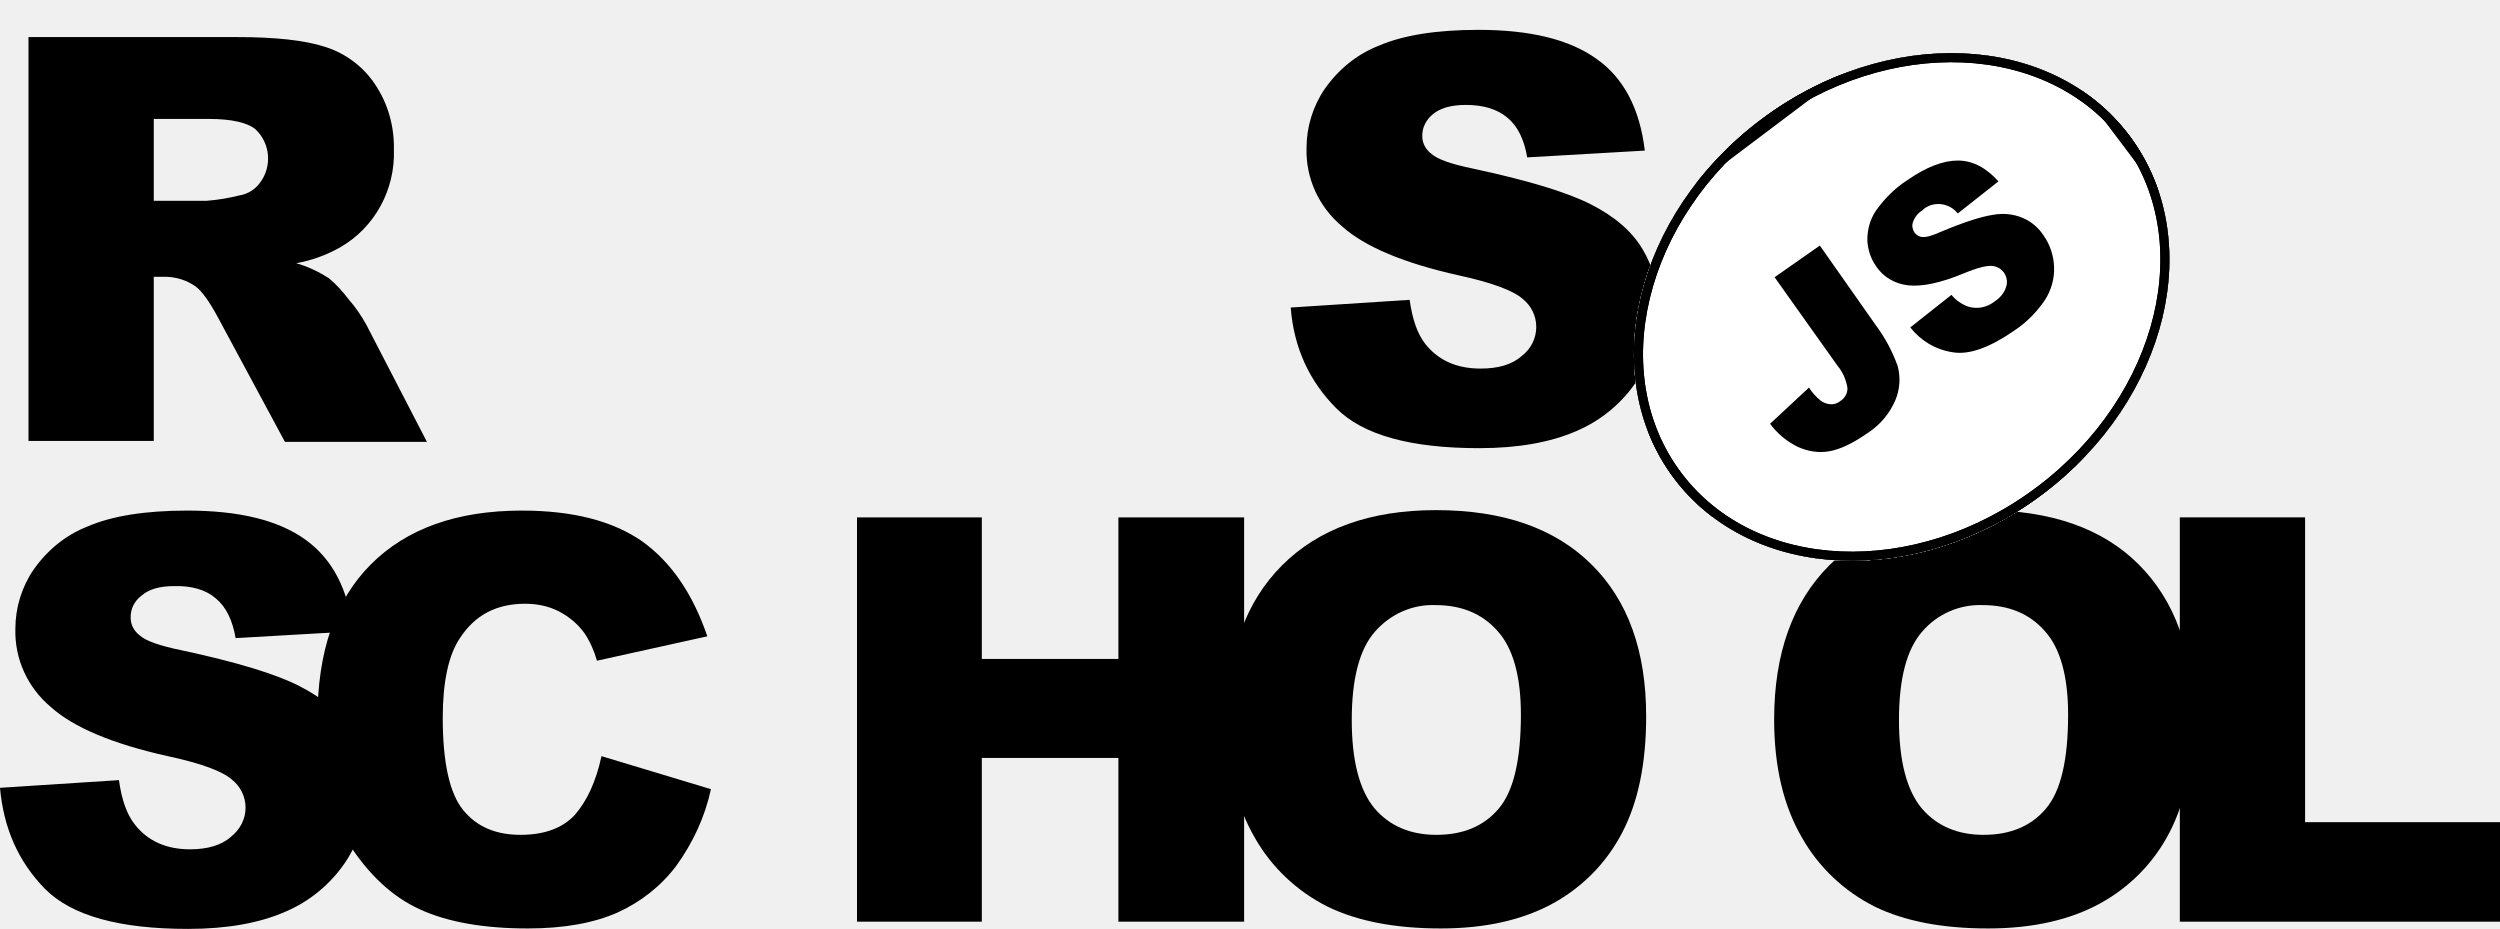
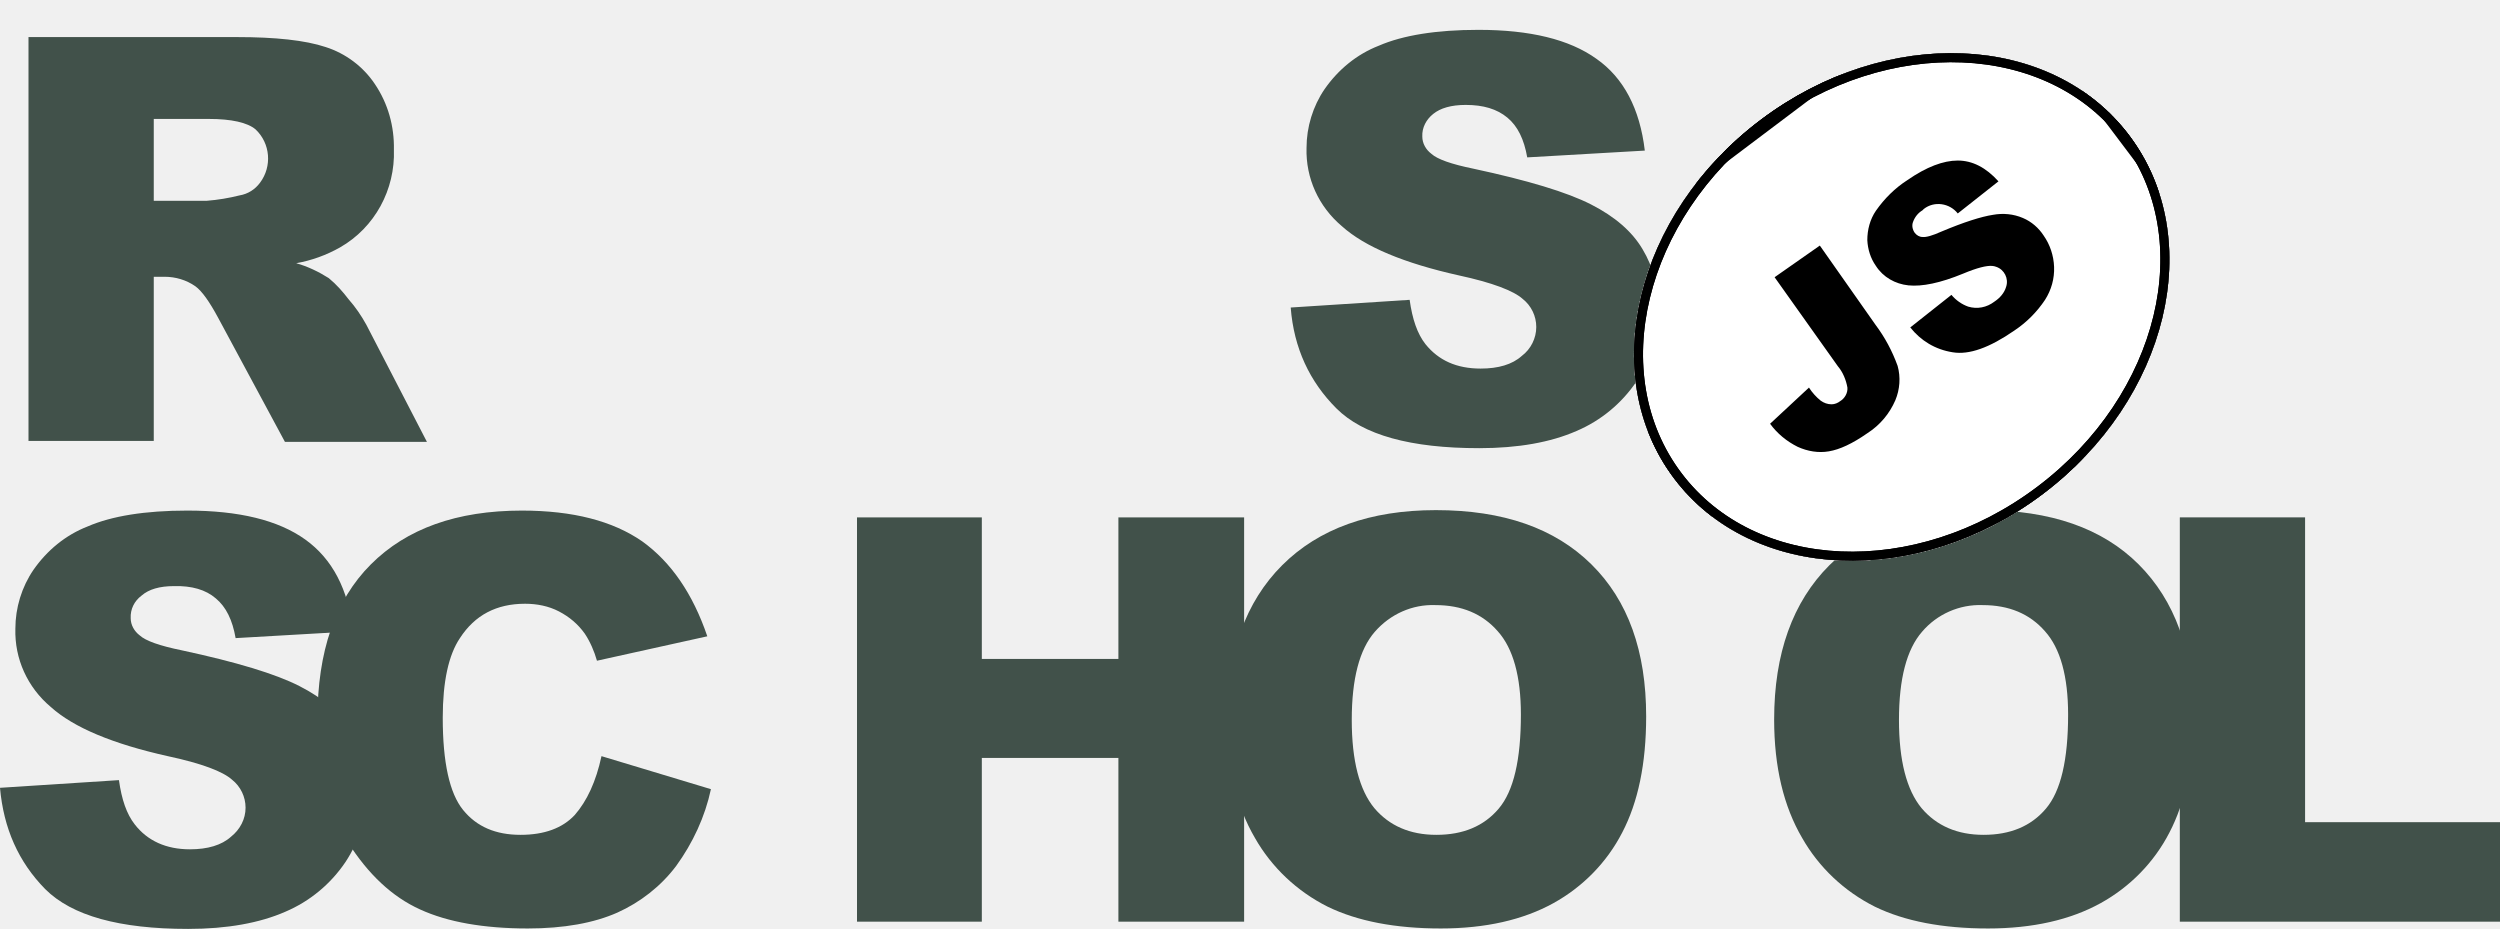
- <svg xmlns="http://www.w3.org/2000/svg" xmlns:xlink="http://www.w3.org/1999/xlink" id="Layer_1" viewBox="0 0 552.8 205.3">
-   <style>.st0{fill:#fff}.st1{clip-path:url(#SVGID_2_)}.st2{clip-path:url(#SVGID_4_)}.st3{clip-path:url(#SVGID_6_)}.st4{clip-path:url(#SVGID_8_)}.st5{fill:#fff;stroke:#000;stroke-width:4;stroke-miterlimit:10}.st6{clip-path:url(#SVGID_8_)}.st6,.st7{fill:none;stroke:#000;stroke-width:4;stroke-miterlimit:10}.st8,.st9{clip-path:url(#SVGID_10_)}.st9{fill:none;stroke:#000;stroke-width:4;stroke-miterlimit:10}</style>
-   <path d="M285.4 68l26.3-1.7c.6 4.3 1.7 7.5 3.5 9.8 2.9 3.6 6.9 5.4 12.2 5.4 3.9 0 7-.9 9.1-2.8 2-1.5 3.2-3.9 3.2-6.4 0-2.4-1.1-4.7-3-6.2-2-1.8-6.7-3.6-14.1-5.2-12.1-2.7-20.8-6.3-25.9-10.9-5.1-4.3-8-10.6-7.8-17.3 0-4.6 1.4-9.2 4-13 3-4.3 7.1-7.7 12-9.6 5.3-2.3 12.7-3.5 22-3.5 11.4 0 20.1 2.1 26.1 6.4 6 4.2 9.6 11 10.7 20.3l-26 1.5c-.7-4-2.1-6.9-4.4-8.8s-5.3-2.8-9.2-2.8c-3.2 0-5.6.7-7.2 2-1.5 1.2-2.5 3-2.4 5 0 1.5.8 2.9 2 3.8 1.3 1.2 4.4 2.3 9.3 3.3 12.1 2.6 20.7 5.2 26 7.9 5.3 2.7 9.1 6 11.4 9.9 2.4 4 3.6 8.6 3.5 13.3 0 5.6-1.6 11.2-4.8 15.9-3.3 4.9-7.9 8.7-13.3 11-5.7 2.5-12.9 3.8-21.5 3.8-15.2 0-25.7-2.9-31.6-8.8S286.1 77 285.4 68zM6.3 97.6V8.2h46.1c8.5 0 15.1.7 19.6 2.2 4.4 1.4 8.3 4.3 10.9 8.2 2.9 4.3 4.3 9.3 4.2 14.5.3 8.8-4.2 17.2-11.9 21.6-3 1.7-6.3 2.9-9.7 3.5 2.5.7 5 1.9 7.2 3.3 1.7 1.4 3.1 3 4.4 4.7 1.5 1.7 2.8 3.6 3.9 5.6l13.4 25.9H63L48.2 70.2c-1.9-3.5-3.5-5.8-5-6.9-2-1.4-4.4-2.1-6.8-2.1H34v36.3H6.3zM34 44.4h11.7c2.5-.2 4.9-.6 7.3-1.2 1.8-.3 3.4-1.3 4.5-2.8 2.7-3.6 2.3-8.7-1-11.8-1.8-1.5-5.3-2.3-10.3-2.3H34v18.1zM0 174.2l26.3-1.7c.6 4.3 1.7 7.5 3.5 9.8 2.8 3.6 6.9 5.5 12.2 5.5 3.9 0 7-.9 9.1-2.8 2-1.6 3.2-3.9 3.2-6.4 0-2.4-1.1-4.7-3-6.2-2-1.8-6.7-3.6-14.2-5.2-12.1-2.7-20.8-6.3-25.9-10.9-5.1-4.3-8-10.6-7.8-17.3 0-4.6 1.4-9.2 4-13 3-4.3 7.1-7.7 12-9.6 5.3-2.3 12.7-3.5 22-3.5 11.4 0 20.1 2.1 26.1 6.4s9.5 11 10.6 20.3l-26 1.5c-.7-4-2.1-6.9-4.4-8.8-2.2-1.9-5.3-2.8-9.2-2.7-3.2 0-5.6.7-7.2 2.1-1.6 1.2-2.5 3-2.4 5 0 1.5.8 2.9 2 3.8 1.3 1.2 4.4 2.3 9.3 3.3 12.1 2.6 20.7 5.2 26 7.9 5.3 2.7 9.1 6 11.4 9.9 2.4 4 3.6 8.6 3.6 13.2 0 5.6-1.7 11.1-4.8 15.8-3.3 4.9-7.9 8.7-13.3 11-5.7 2.5-12.9 3.8-21.5 3.8-15.2 0-25.7-2.9-31.6-8.8-5.9-6-9.2-13.4-10-22.4z" />
-   <path d="M133 167.2l24.2 7.3c-1.3 6.1-4 11.9-7.7 17-3.4 4.5-7.9 8-13 10.3-5.2 2.3-11.8 3.5-19.8 3.5-9.7 0-17.7-1.4-23.8-4.2-6.2-2.8-11.5-7.8-16-14.9-4.5-7.1-6.7-16.2-6.7-27.3 0-14.8 3.9-26.2 11.8-34.1s19-11.9 33.4-11.9c11.3 0 20.1 2.3 26.6 6.8 6.4 4.6 11.2 11.6 14.4 21l-24.4 5.4c-.6-2.1-1.5-4.2-2.7-6-1.5-2.1-3.4-3.7-5.7-4.9-2.3-1.2-4.9-1.7-7.5-1.7-6.3 0-11.1 2.5-14.4 7.6-2.5 3.7-3.8 9.6-3.8 17.6 0 9.9 1.5 16.7 4.5 20.4 3 3.7 7.2 5.5 12.7 5.5 5.3 0 9.3-1.5 12-4.4 2.7-3.1 4.7-7.4 5.9-13zm56.5-52.8h27.6v31.3h30.2v-31.3h27.8v89.4h-27.8v-36.2h-30.2v36.2h-27.6v-89.4z" />
-   <path d="M271.3 159.1c0-14.6 4.1-26 12.2-34.1 8.1-8.1 19.5-12.2 34-12.2 14.9 0 26.3 4 34.4 12S364 144 364 158.4c0 10.5-1.8 19-5.3 25.7-3.4 6.6-8.7 12-15.2 15.6-6.7 3.7-15 5.6-24.9 5.6-10.1 0-18.4-1.6-25-4.8-6.8-3.4-12.4-8.7-16.1-15.2-4.1-7-6.2-15.7-6.2-26.2zm27.6.1c0 9 1.7 15.5 5 19.5 3.3 3.9 7.9 5.9 13.7 5.9 5.9 0 10.5-1.9 13.8-5.8s4.9-10.8 4.9-20.8c0-8.4-1.7-14.6-5.1-18.4-3.4-3.9-8-5.8-13.8-5.8-5.1-.2-10 2-13.4 5.9-3.4 3.9-5.1 10.4-5.1 19.5zm93.4-.1c0-14.6 4.1-26 12.2-34.1 8.1-8.1 19.5-12.2 34-12.2 14.9 0 26.4 4 34.4 12S485 144 485 158.4c0 10.5-1.8 19-5.3 25.7-3.4 6.6-8.7 12-15.2 15.6-6.7 3.7-15 5.6-24.9 5.6-10.1 0-18.4-1.6-25-4.8-6.8-3.4-12.4-8.7-16.1-15.2-4.1-7-6.2-15.7-6.2-26.2zm27.6.1c0 9 1.7 15.5 5 19.5 3.3 3.9 7.9 5.9 13.7 5.9 5.9 0 10.5-1.9 13.8-5.8 3.3-3.9 4.9-10.8 4.9-20.8 0-8.4-1.7-14.6-5.1-18.4-3.4-3.9-8-5.8-13.8-5.8-5.1-.2-10.1 2-13.4 5.9-3.4 3.9-5.1 10.4-5.1 19.5z" />
-   <path d="M482.1 114.4h27.6v67.4h43.1v22H482v-89.4z" />
-   <ellipse transform="rotate(-37.001 420.46 67.88)" class="st0" cx="420.5" cy="67.9" rx="63" ry="51.8" />
+ <svg xmlns="http://www.w3.org/2000/svg" xmlns:xlink="http://www.w3.org/1999/xlink" viewBox="0 0 552.8 205.3">
+   <style>.st0{fill:#fff}.st1{clip-path:url(#h)}.st2{clip-path:url(#f)}.st3{clip-path:url(#d)}.st4{clip-path:url(#a)}.st5{fill:#fff;stroke:#000;stroke-width:4;stroke-miterlimit:10}.st6{clip-path:url(#a)}.st6,.st7{fill:none;stroke:#000;stroke-width:4;stroke-miterlimit:10}.st8,.st9{clip-path:url(#j)}.st9{fill:none;stroke:#000;stroke-width:4;stroke-miterlimit:10}</style>
+   <path fill="#41514a" d="M285.4 68l26.3-1.7c.6 4.3 1.7 7.5 3.5 9.8 2.9 3.6 6.9 5.4 12.2 5.4 3.9 0 7-.9 9.1-2.8 2-1.5 3.2-3.9 3.2-6.4 0-2.4-1.1-4.7-3-6.2-2-1.8-6.7-3.6-14.1-5.2-12.1-2.7-20.8-6.3-25.9-10.9-5.1-4.3-8-10.6-7.8-17.3 0-4.6 1.4-9.2 4-13 3-4.3 7.1-7.7 12-9.6 5.3-2.3 12.7-3.5 22-3.5 11.4 0 20.1 2.1 26.1 6.4 6 4.2 9.6 11 10.7 20.3l-26 1.5c-.7-4-2.1-6.9-4.4-8.8s-5.3-2.8-9.2-2.8c-3.2 0-5.6.7-7.2 2-1.5 1.2-2.5 3-2.4 5 0 1.5.8 2.9 2 3.8 1.3 1.2 4.4 2.3 9.3 3.3 12.1 2.6 20.7 5.2 26 7.9 5.3 2.7 9.1 6 11.4 9.9 2.4 4 3.6 8.6 3.5 13.3 0 5.6-1.6 11.2-4.8 15.9-3.3 4.9-7.9 8.7-13.3 11-5.7 2.5-12.9 3.8-21.5 3.8-15.2 0-25.7-2.9-31.6-8.8S286.1 77 285.4 68zM6.3 97.6V8.2h46.1c8.5 0 15.1.7 19.6 2.2 4.4 1.4 8.3 4.3 10.9 8.2 2.9 4.3 4.3 9.3 4.2 14.5.3 8.8-4.2 17.2-11.9 21.6-3 1.7-6.3 2.9-9.7 3.5 2.5.7 5 1.9 7.2 3.3 1.7 1.4 3.1 3 4.4 4.7 1.5 1.7 2.8 3.6 3.9 5.6l13.4 25.9H63L48.2 70.2c-1.9-3.5-3.5-5.8-5-6.9-2-1.4-4.4-2.1-6.8-2.1H34v36.3H6.3zM34 44.4h11.7c2.5-.2 4.9-.6 7.3-1.2 1.8-.3 3.4-1.3 4.5-2.8 2.7-3.6 2.3-8.7-1-11.8-1.8-1.5-5.3-2.3-10.3-2.3H34v18.1zM0 174.2l26.3-1.7c.6 4.3 1.7 7.5 3.5 9.8 2.8 3.6 6.9 5.5 12.2 5.5 3.9 0 7-.9 9.1-2.8 2-1.6 3.2-3.9 3.2-6.4 0-2.4-1.1-4.7-3-6.2-2-1.8-6.7-3.6-14.2-5.2-12.1-2.7-20.8-6.3-25.9-10.9-5.1-4.3-8-10.6-7.8-17.3 0-4.6 1.4-9.2 4-13 3-4.3 7.1-7.7 12-9.6 5.3-2.3 12.7-3.5 22-3.5 11.4 0 20.1 2.1 26.1 6.4s9.5 11 10.6 20.3l-26 1.5c-.7-4-2.1-6.9-4.4-8.8-2.2-1.9-5.3-2.8-9.2-2.7-3.2 0-5.6.7-7.2 2.1-1.6 1.2-2.5 3-2.4 5 0 1.5.8 2.9 2 3.8 1.3 1.2 4.4 2.3 9.3 3.3 12.1 2.6 20.7 5.2 26 7.9 5.3 2.7 9.1 6 11.4 9.9 2.4 4 3.6 8.6 3.6 13.2 0 5.6-1.7 11.1-4.8 15.8-3.3 4.9-7.9 8.7-13.3 11-5.7 2.5-12.9 3.8-21.5 3.8-15.2 0-25.7-2.9-31.6-8.8-5.9-6-9.2-13.4-10-22.4z" />
+   <path fill="#41514a" d="m133 167.2 24.2 7.3c-1.3 6.1-4 11.9-7.7 17-3.4 4.5-7.9 8-13 10.3-5.2 2.3-11.8 3.5-19.8 3.5-9.7 0-17.7-1.4-23.8-4.2-6.2-2.8-11.5-7.8-16-14.9s-6.7-16.2-6.7-27.3c0-14.8 3.9-26.2 11.8-34.1s19-11.9 33.4-11.9c11.3 0 20.1 2.3 26.6 6.8 6.4 4.6 11.2 11.6 14.4 21l-24.4 5.4c-0.6-2.1-1.5-4.2-2.7-6-1.5-2.1-3.4-3.7-5.7-4.9s-4.9-1.7-7.5-1.7c-6.3 0-11.1 2.5-14.4 7.6-2.5 3.7-3.8 9.6-3.8 17.6 0 9.9 1.5 16.7 4.5 20.4s7.2 5.5 12.7 5.5c5.3 0 9.3-1.5 12-4.4 2.7-3.1 4.7-7.4 5.9-13zm56.5-52.8h27.6v31.3h30.2v-31.3h27.8v89.4h-27.8v-36.2h-30.2v36.2h-27.6v-89.4z" />
+   <path fill="#41514a" d="m271.3 159.1c0-14.6 4.1-26 12.2-34.1s19.5-12.2 34-12.2c14.9 0 26.3 4 34.4 12s12.1 19.2 12.1 33.6c0 10.5-1.8 19-5.3 25.7-3.4 6.6-8.7 12-15.2 15.6-6.7 3.7-15 5.6-24.9 5.6-10.1 0-18.4-1.6-25-4.8-6.8-3.4-12.4-8.7-16.1-15.2-4.1-7-6.2-15.7-6.2-26.2zm27.6 0.1c0 9 1.7 15.5 5 19.5 3.3 3.9 7.9 5.9 13.7 5.9 5.9 0 10.5-1.9 13.8-5.8s4.9-10.8 4.9-20.8c0-8.4-1.7-14.6-5.1-18.4-3.4-3.9-8-5.8-13.8-5.8-5.1-0.2-10 2-13.4 5.9s-5.1 10.4-5.1 19.5zm93.4-0.1c0-14.6 4.1-26 12.2-34.1s19.5-12.2 34-12.2c14.9 0 26.4 4 34.4 12s12.1 19.2 12.1 33.6c0 10.5-1.8 19-5.3 25.7-3.4 6.6-8.7 12-15.2 15.6-6.7 3.7-15 5.6-24.9 5.6-10.1 0-18.4-1.6-25-4.8-6.8-3.4-12.4-8.7-16.1-15.2-4.1-7-6.2-15.7-6.2-26.2zm27.6 0.1c0 9 1.7 15.5 5 19.5 3.3 3.9 7.9 5.9 13.7 5.9 5.9 0 10.5-1.9 13.8-5.8s4.9-10.8 4.9-20.8c0-8.4-1.7-14.6-5.1-18.4-3.4-3.9-8-5.8-13.8-5.8-5.1-0.2-10.1 2-13.4 5.9-3.4 3.9-5.1 10.4-5.1 19.5z" />
+   <path fill="#41514a" d="M482.1 114.4h27.6v67.4h43.1v22H482v-89.4z" />
+   <ellipse class="st0" transform="rotate(-37.001 420.46 67.88)" cx="420.5" cy="67.9" rx="63" ry="51.8" />
  <defs>
-     <ellipse id="SVGID_1_" transform="rotate(-37.001 420.46 67.88)" cx="420.5" cy="67.9" rx="63" ry="51.8" />
+     <ellipse id="i" transform="rotate(-37.001 420.46 67.88)" cx="420.5" cy="67.9" rx="63" ry="51.8" />
  </defs>
-   <clipPath id="SVGID_2_">
-     <use xlink:href="#SVGID_1_" overflow="visible" />
+   <clipPath id="h">
+     <use overflow="visible" xlink:href="#i" />
  </clipPath>
  <g class="st1">
-     <path transform="rotate(-37.001 420.82 68.353)" class="st0" d="M330.9-14.2h179.8v165.1H330.9z" />
-     <g id="Layer_2_1_">
+     <path class="st0" transform="rotate(-37.001 420.82 68.353)" d="M330.9-14.2h179.8v165.1H330.9z" />
+     <defs>
+       <path id="g" transform="rotate(-37.001 420.82 68.353)" d="M330.9-14.2h179.8v165.1H330.9z" />
+     </defs>
+     <clipPath id="f">
+       <use overflow="visible" xlink:href="#g" />
+     </clipPath>
+     <g class="st2">
+       <ellipse class="st0" transform="rotate(-37.001 420.46 67.88)" cx="420.5" cy="67.9" rx="63" ry="51.8" />
      <defs>
-         <path id="SVGID_3_" transform="rotate(-37.001 420.82 68.353)" d="M330.9-14.2h179.8v165.1H330.9z" />
+         <ellipse id="e" transform="rotate(-37.001 420.46 67.88)" cx="420.5" cy="67.9" rx="63" ry="51.8" />
      </defs>
-       <clipPath id="SVGID_4_">
-         <use xlink:href="#SVGID_3_" overflow="visible" />
+       <clipPath id="d">
+         <use overflow="visible" xlink:href="#e" />
      </clipPath>
-       <g id="Layer_1-2" class="st2">
-         <ellipse transform="rotate(-37.001 420.46 67.88)" class="st0" cx="420.5" cy="67.9" rx="63" ry="51.8" />
+       <g class="st3">
+         <path class="st0" transform="rotate(-37 420.8 68.802)" d="M357.8 17h125.9v103.7H357.8z" />
        <defs>
-           <ellipse id="SVGID_5_" transform="rotate(-37.001 420.46 67.88)" cx="420.5" cy="67.9" rx="63" ry="51.8" />
+           <path id="c" transform="rotate(-37 420.8 68.802)" d="M357.8 17h125.9v103.7H357.8z" />
        </defs>
-         <clipPath id="SVGID_6_">
-           <use xlink:href="#SVGID_5_" overflow="visible" />
+         <clipPath id="a">
+           <use overflow="visible" xlink:href="#c" />
        </clipPath>
-         <g class="st3">
-           <path transform="rotate(-37 420.799 68.802)" class="st0" d="M357.8 17h125.9v103.7H357.8z" />
-           <defs>
-             <path id="SVGID_7_" transform="rotate(-37 420.799 68.802)" d="M357.8 17h125.9v103.7H357.8z" />
-           </defs>
-           <clipPath id="SVGID_8_">
-             <use xlink:href="#SVGID_7_" overflow="visible" />
-           </clipPath>
-           <g class="st4">
-             <ellipse transform="rotate(-37.001 420.46 67.88)" class="st5" cx="420.5" cy="67.9" rx="63" ry="51.8" />
-           </g>
-           <path transform="rotate(-37 420.799 68.802)" class="st6" d="M357.8 17h125.9v103.7H357.8z" />
-           <ellipse transform="rotate(-37.001 420.46 67.88)" class="st7" cx="420.5" cy="67.9" rx="63" ry="51.8" />
-           <path transform="rotate(-37 420.799 68.802)" class="st0" d="M357.8 17h125.9v103.7H357.8z" />
-           <defs>
-             <path id="SVGID_9_" transform="rotate(-37 420.799 68.802)" d="M357.8 17h125.9v103.7H357.8z" />
-           </defs>
-           <clipPath id="SVGID_10_">
-             <use xlink:href="#SVGID_9_" overflow="visible" />
-           </clipPath>
-           <g class="st8">
-             <ellipse transform="rotate(-37.001 420.46 67.88)" class="st5" cx="420.5" cy="67.9" rx="63" ry="51.8" />
-           </g>
-           <path transform="rotate(-37 420.799 68.802)" class="st9" d="M357.8 17h125.9v103.7H357.8z" />
-           <path transform="rotate(-37.001 420.82 68.353)" class="st7" d="M330.9-14.2h179.8v165.1H330.9z" />
+         <g class="st4">
+           <ellipse class="st5" transform="rotate(-37.001 420.46 67.88)" cx="420.5" cy="67.9" rx="63" ry="51.8" />
        </g>
-         <ellipse transform="rotate(-37.001 420.46 67.88)" class="st7" cx="420.5" cy="67.9" rx="63" ry="51.8" />
-         <path d="M392.4 61.3l10-7 12.3 17.5c2.1 2.8 3.7 5.8 4.9 9.1.7 2.5.5 5.2-.5 7.6-1.3 3-3.4 5.5-6.2 7.3-3.3 2.3-6.1 3.6-8.5 4-2.3.4-4.7 0-6.9-1-2.4-1.2-4.5-2.9-6.1-5.1l8.6-8c.7 1.1 1.6 2.1 2.6 2.9.7.5 1.5.8 2.4.8.7 0 1.4-.3 1.9-.7 1-.6 1.7-1.8 1.6-3-.3-1.7-1-3.4-2.1-4.7l-14-19.7zm30 11.1l9.1-7.2c1 1.2 2.3 2.1 3.7 2.6 2 .6 4.1.2 5.8-1.1 1.2-.8 2.2-1.9 2.6-3.3.6-1.8-.4-3.8-2.2-4.4-.3-.1-.6-.2-.9-.2-1.2-.1-3.3.4-6.4 1.7-5.1 2.1-9.1 2.9-12.1 2.6-2.9-.3-5.6-1.8-7.2-4.3-1.2-1.7-1.8-3.7-1.9-5.7 0-2.3.6-4.6 1.9-6.5 1.9-2.7 4.2-5 7-6.8 4.2-2.9 7.9-4.3 11.1-4.3 3.2 0 6.2 1.5 9 4.6l-9 7.1c-1.8-2.3-5.2-2.8-7.5-1l-.3.3c-1 .6-1.7 1.5-2.1 2.6-.3.8-.1 1.7.4 2.4.4.5 1 .9 1.7.9.8.1 2.2-.3 4.2-1.2 5-2.1 8.8-3.3 11.4-3.7 2.2-.4 4.5-.2 6.6.7 1.9.8 3.5 2.2 4.6 3.9 1.4 2 2.2 4.4 2.3 6.9.1 2.6-.6 5.1-2 7.3-1.8 2.7-4.1 5-6.8 6.8-5.5 3.8-10 5.4-13.6 4.8-3.9-.6-7.1-2.6-9.4-5.5z" />
+         <path class="st6" transform="rotate(-37 420.8 68.802)" d="M357.8 17h125.9v103.7H357.8z" />
+         <ellipse class="st7" transform="rotate(-37.001 420.46 67.88)" cx="420.5" cy="67.9" rx="63" ry="51.8" />
+         <path class="st0" transform="rotate(-37 420.8 68.802)" d="M357.8 17h125.9v103.7H357.8z" />
+         <defs>
+           <path id="b" transform="rotate(-37 420.8 68.802)" d="M357.8 17h125.9v103.7H357.8z" />
+         </defs>
+         <clipPath id="j">
+           <use overflow="visible" xlink:href="#b" />
+         </clipPath>
+         <g class="st8">
+           <ellipse class="st5" transform="rotate(-37.001 420.46 67.88)" cx="420.5" cy="67.9" rx="63" ry="51.8" />
+         </g>
+         <path class="st9" transform="rotate(-37 420.8 68.802)" d="M357.8 17h125.9v103.7H357.8z" />
+         <path class="st7" transform="rotate(-37.001 420.82 68.353)" d="M330.9-14.2h179.8v165.1H330.9z" />
      </g>
+       <ellipse class="st7" transform="rotate(-37.001 420.46 67.88)" cx="420.5" cy="67.9" rx="63" ry="51.8" />
+       <path d="M392.4 61.3l10-7 12.3 17.5c2.1 2.8 3.7 5.8 4.9 9.1.7 2.5.5 5.2-.5 7.6-1.3 3-3.4 5.5-6.2 7.3-3.3 2.3-6.1 3.6-8.5 4-2.3.4-4.7 0-6.9-1-2.4-1.2-4.5-2.9-6.1-5.1l8.6-8c.7 1.1 1.6 2.1 2.6 2.9.7.5 1.5.8 2.4.8.7 0 1.4-.3 1.9-.7 1-.6 1.7-1.8 1.6-3-.3-1.7-1-3.4-2.1-4.7l-14-19.7zm30 11.1l9.1-7.2c1 1.2 2.3 2.1 3.7 2.6 2 .6 4.1.2 5.8-1.1 1.2-.8 2.2-1.9 2.6-3.3.6-1.8-.4-3.8-2.2-4.4-.3-.1-.6-.2-.9-.2-1.2-.1-3.3.4-6.4 1.7-5.1 2.1-9.1 2.9-12.1 2.6-2.9-.3-5.6-1.8-7.2-4.3-1.2-1.7-1.8-3.7-1.9-5.7 0-2.3.6-4.6 1.9-6.5 1.9-2.7 4.2-5 7-6.8 4.2-2.9 7.9-4.3 11.1-4.3 3.2 0 6.2 1.5 9 4.6l-9 7.1c-1.8-2.3-5.2-2.8-7.5-1l-.3.3c-1 .6-1.7 1.5-2.1 2.6-.3.8-.1 1.7.4 2.4.4.5 1 .9 1.7.9.8.1 2.2-.3 4.2-1.2 5-2.1 8.8-3.3 11.4-3.7 2.2-.4 4.5-.2 6.6.7 1.9.8 3.5 2.2 4.6 3.9 1.4 2 2.2 4.4 2.3 6.9.1 2.6-.6 5.1-2 7.3-1.8 2.7-4.1 5-6.8 6.8-5.5 3.8-10 5.4-13.6 4.8-3.9-.6-7.1-2.6-9.4-5.5z" />
    </g>
  </g>
</svg>
